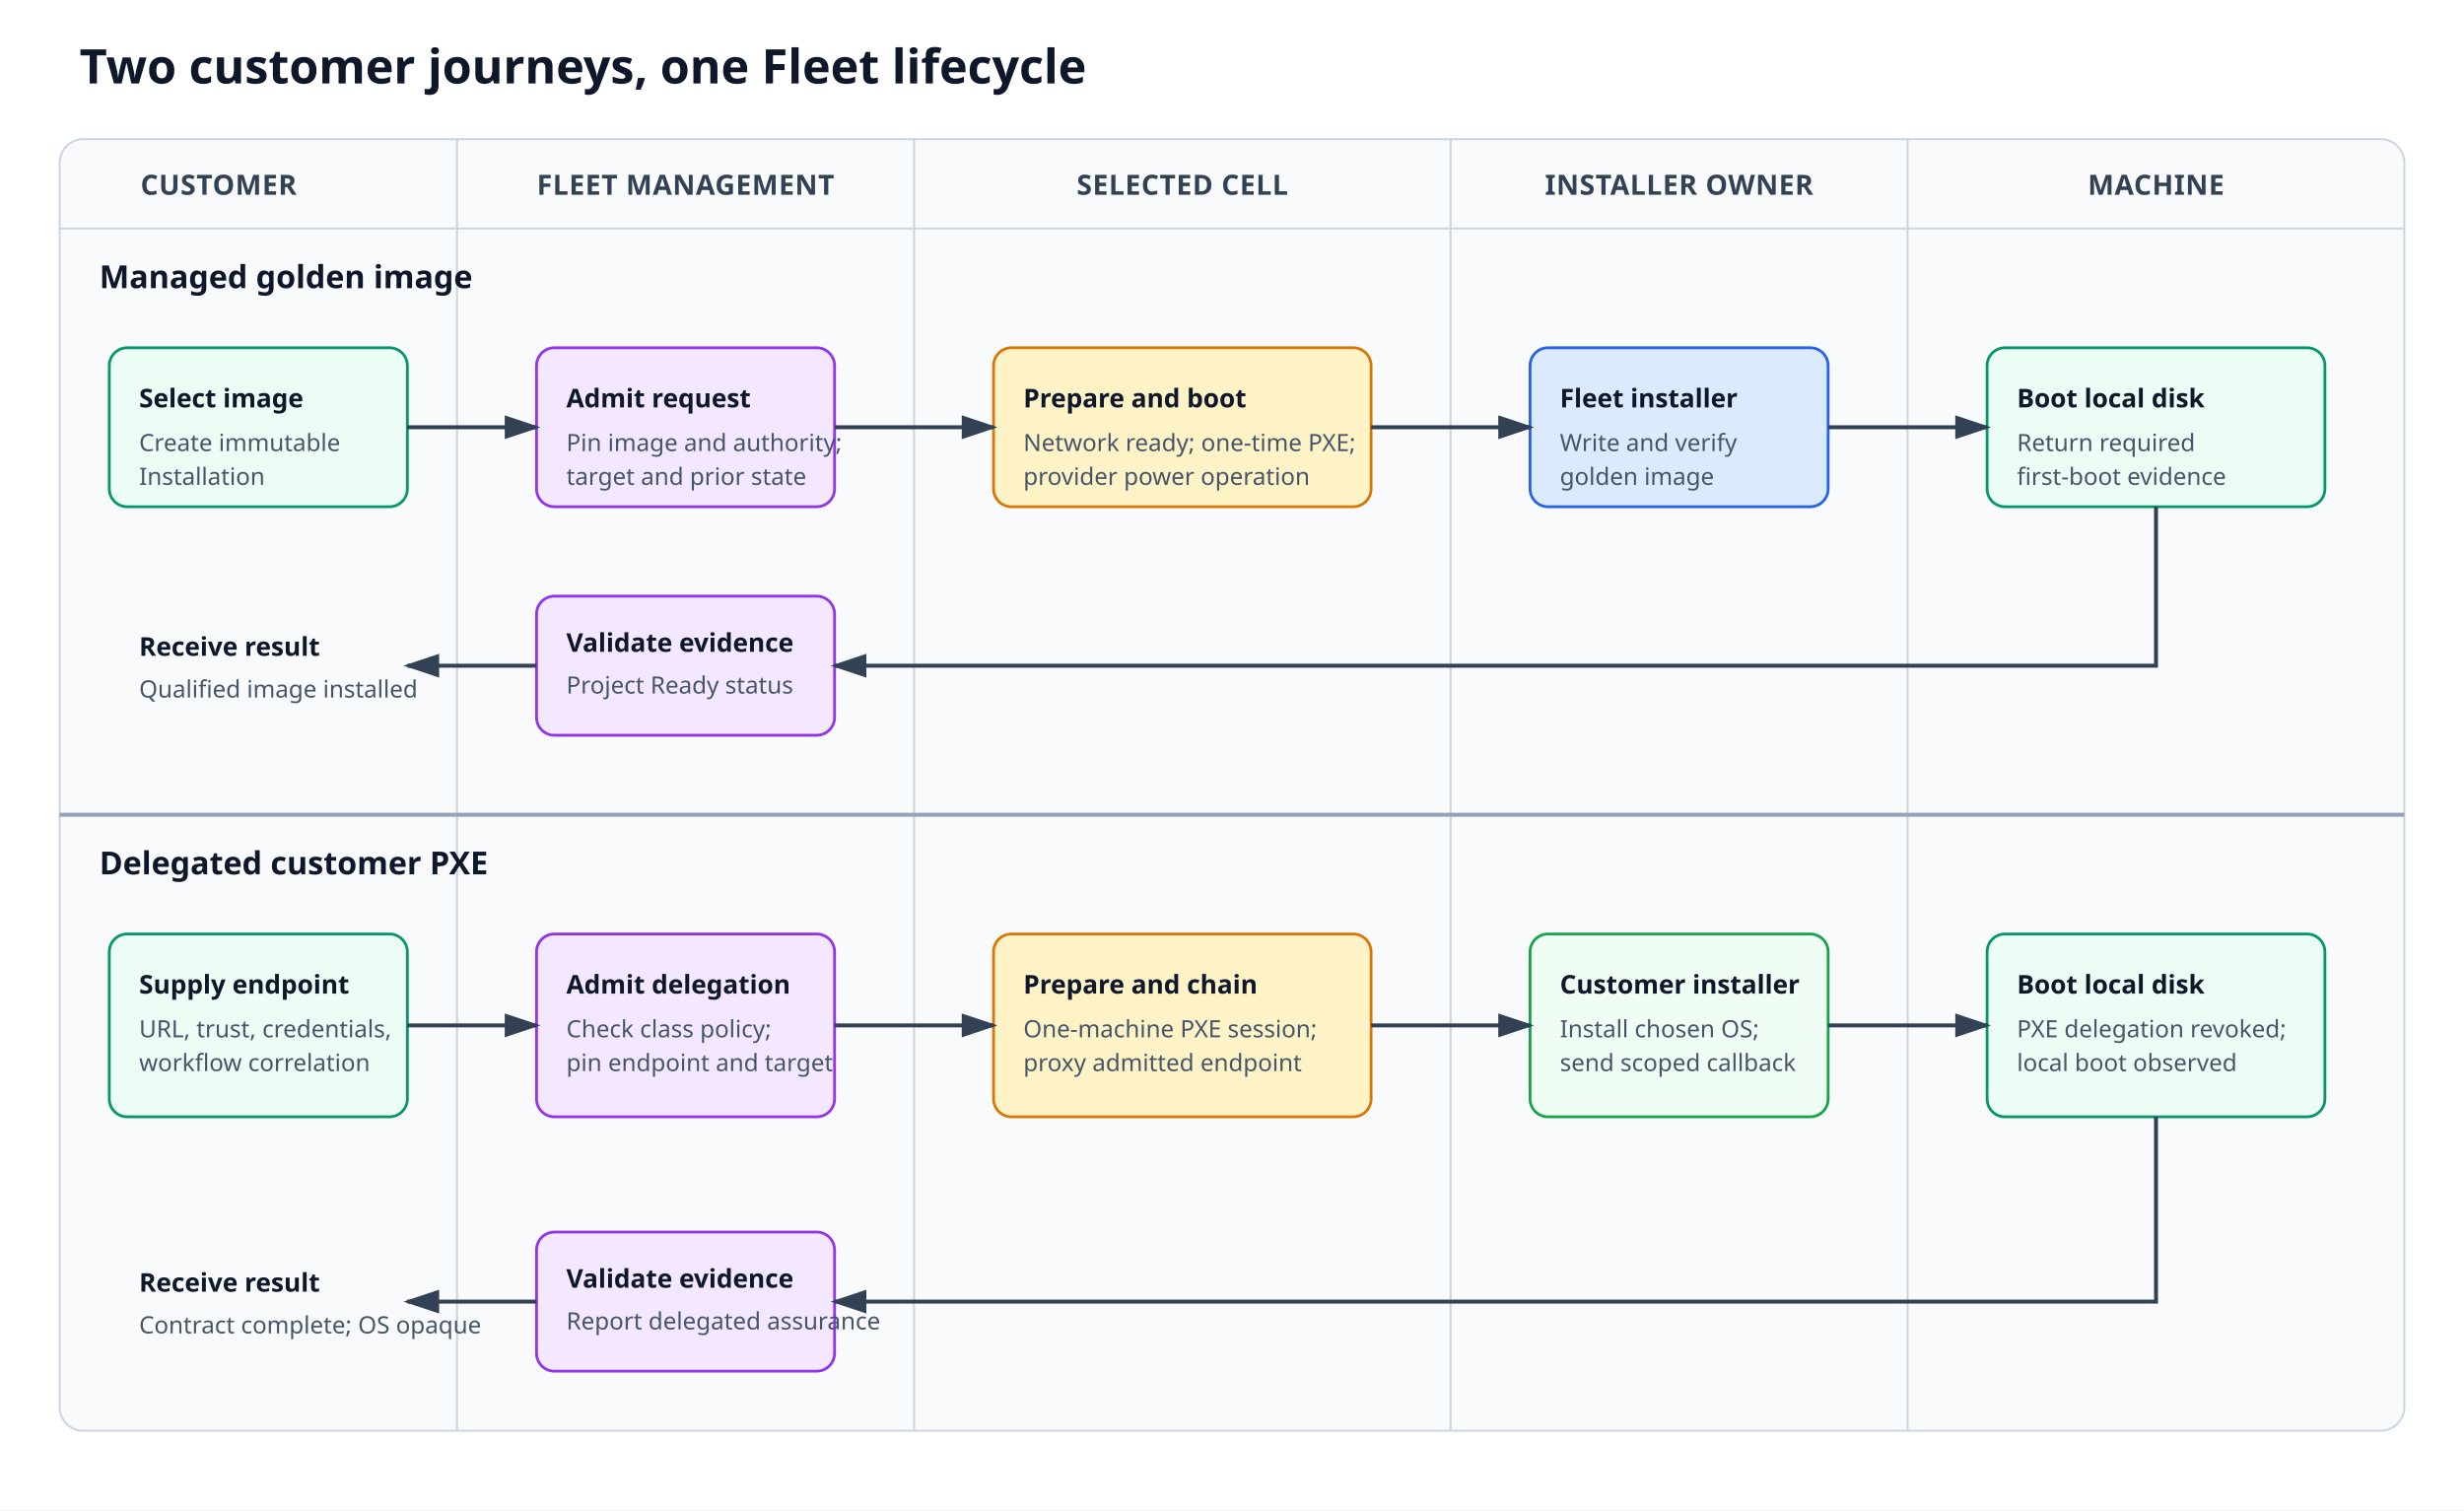
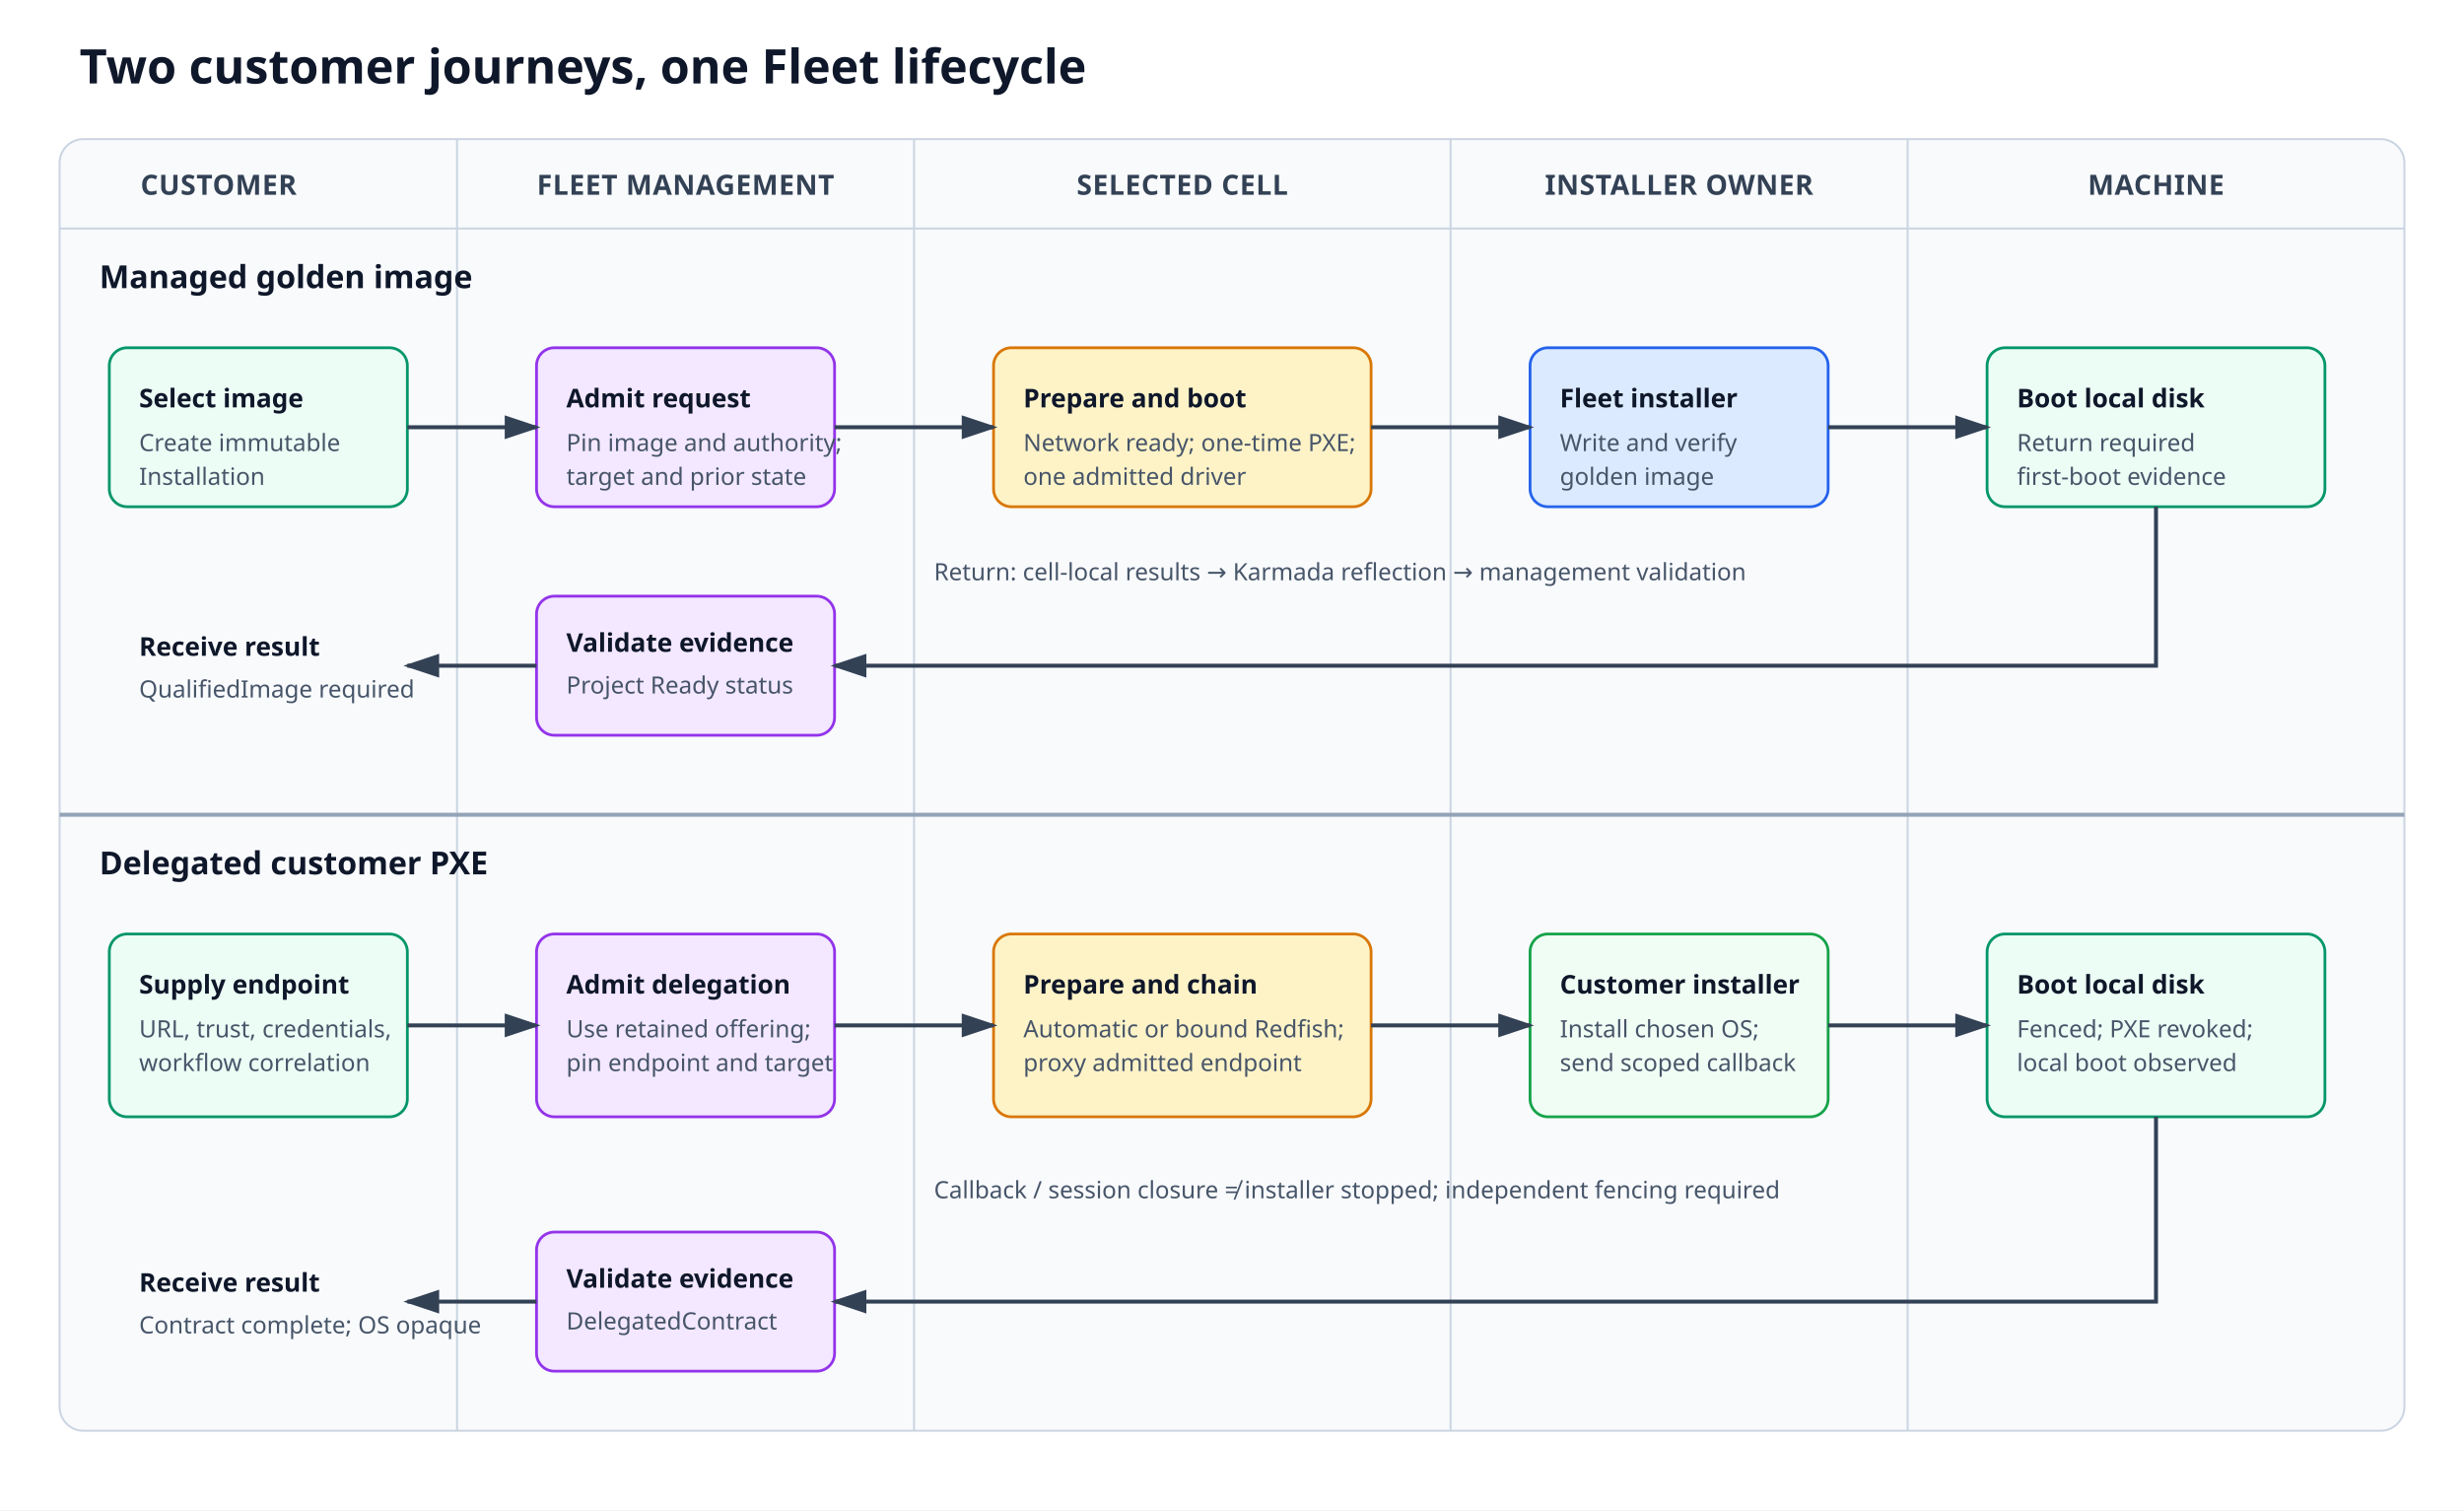
<svg xmlns="http://www.w3.org/2000/svg" width="1240" height="760" viewBox="0 0 1240 760" role="img" aria-labelledby="title desc">
  <defs>
    <marker id="arrow" markerWidth="10" markerHeight="10" refX="8" refY="3" orient="auto" markerUnits="strokeWidth">
      <path d="M0,0 L0,6 L9,3 z" fill="#334155" />
    </marker>
    <style>
      .title { font: 700 24px system-ui, sans-serif; fill: #0f172a; }
      .column { font: 700 14px system-ui, sans-serif; fill: #334155; letter-spacing: .3px; }
      .journey { font: 700 16px system-ui, sans-serif; fill: #0f172a; }
      .head { font: 700 13px system-ui, sans-serif; fill: #0f172a; }
      .body { font: 12px system-ui, sans-serif; fill: #475569; }
      .step { stroke-width: 1.4; rx: 9; }
      .arrow { stroke: #334155; stroke-width: 2; fill: none; marker-end: url(#arrow); }
    </style>
  </defs>
  <rect width="1240" height="760" fill="#ffffff" />
  <text x="40" y="42" class="title">Two customer journeys, one Fleet lifecycle</text>
  <rect x="30" y="70" width="1180" height="650" rx="12" fill="#f8fafc" stroke="#cbd5e1" />
  <line x1="230" y1="70" x2="230" y2="720" stroke="#cbd5e1" />
  <line x1="460" y1="70" x2="460" y2="720" stroke="#cbd5e1" />
  <line x1="730" y1="70" x2="730" y2="720" stroke="#cbd5e1" />
  <line x1="960" y1="70" x2="960" y2="720" stroke="#cbd5e1" />
  <line x1="30" y1="115" x2="1210" y2="115" stroke="#cbd5e1" />
  <line x1="30" y1="410" x2="1210" y2="410" stroke="#94a3b8" stroke-width="2" />
  <text x="110" y="98" text-anchor="middle" class="column">CUSTOMER</text>
  <text x="345" y="98" text-anchor="middle" class="column">FLEET MANAGEMENT</text>
  <text x="595" y="98" text-anchor="middle" class="column">SELECTED CELL</text>
  <text x="845" y="98" text-anchor="middle" class="column">INSTALLER OWNER</text>
  <text x="1085" y="98" text-anchor="middle" class="column">MACHINE</text>
  <text x="50" y="145" class="journey">Managed golden image</text>
  <rect x="55" y="175" width="150" height="80" class="step" fill="#ecfdf5" stroke="#059669" />
  <text x="70" y="205" class="head">Select image</text>
  <text x="70" y="227" class="body">Create immutable</text>
  <text x="70" y="244" class="body">Installation</text>
  <rect x="270" y="175" width="150" height="80" class="step" fill="#f3e8ff" stroke="#9333ea" />
  <text x="285" y="205" class="head">Admit request</text>
  <text x="285" y="227" class="body">Pin image and authority;</text>
  <text x="285" y="244" class="body">target and prior state</text>
  <rect x="500" y="175" width="190" height="80" class="step" fill="#fef3c7" stroke="#d97706" />
  <text x="515" y="205" class="head">Prepare and boot</text>
  <text x="515" y="227" class="body">Network ready; one-time PXE;</text>
-   <text x="515" y="244" class="body">provider power operation</text>
+   <text x="515" y="244" class="body">one admitted driver</text>
  <rect x="770" y="175" width="150" height="80" class="step" fill="#dbeafe" stroke="#2563eb" />
  <text x="785" y="205" class="head">Fleet installer</text>
  <text x="785" y="227" class="body">Write and verify</text>
  <text x="785" y="244" class="body">golden image</text>
  <rect x="1000" y="175" width="170" height="80" class="step" fill="#ecfdf5" stroke="#059669" />
  <text x="1015" y="205" class="head">Boot local disk</text>
  <text x="1015" y="227" class="body">Return required</text>
  <text x="1015" y="244" class="body">first-boot evidence</text>
  <path d="M205 215 H270" class="arrow" />
  <path d="M420 215 H500" class="arrow" />
  <path d="M690 215 H770" class="arrow" />
  <path d="M920 215 H1000" class="arrow" />
  <rect x="270" y="300" width="150" height="70" class="step" fill="#f3e8ff" stroke="#9333ea" />
  <text x="285" y="328" class="head">Validate evidence</text>
  <text x="285" y="349" class="body">Project Ready status</text>
  <path d="M1085 255 V335 H420" class="arrow" />
  <path d="M270 335 H205" class="arrow" />
  <text x="70" y="330" class="head">Receive result</text>
-   <text x="70" y="351" class="body">Qualified image installed</text>
+   <text x="70" y="351" class="body">QualifiedImage required</text>
  <text x="50" y="440" class="journey">Delegated customer PXE</text>
  <rect x="55" y="470" width="150" height="92" class="step" fill="#ecfdf5" stroke="#059669" />
  <text x="70" y="500" class="head">Supply endpoint</text>
  <text x="70" y="522" class="body">URL, trust, credentials,</text>
  <text x="70" y="539" class="body">workflow correlation</text>
  <rect x="270" y="470" width="150" height="92" class="step" fill="#f3e8ff" stroke="#9333ea" />
  <text x="285" y="500" class="head">Admit delegation</text>
-   <text x="285" y="522" class="body">Check class policy;</text>
+   <text x="285" y="522" class="body">Use retained offering;</text>
  <text x="285" y="539" class="body">pin endpoint and target</text>
  <rect x="500" y="470" width="190" height="92" class="step" fill="#fef3c7" stroke="#d97706" />
  <text x="515" y="500" class="head">Prepare and chain</text>
-   <text x="515" y="522" class="body">One-machine PXE session;</text>
+   <text x="515" y="522" class="body">Automatic or bound Redfish;</text>
  <text x="515" y="539" class="body">proxy admitted endpoint</text>
  <rect x="770" y="470" width="150" height="92" class="step" fill="#f0fdf4" stroke="#16a34a" />
  <text x="785" y="500" class="head">Customer installer</text>
  <text x="785" y="522" class="body">Install chosen OS;</text>
  <text x="785" y="539" class="body">send scoped callback</text>
  <rect x="1000" y="470" width="170" height="92" class="step" fill="#ecfdf5" stroke="#059669" />
  <text x="1015" y="500" class="head">Boot local disk</text>
-   <text x="1015" y="522" class="body">PXE delegation revoked;</text>
+   <text x="1015" y="522" class="body">Fenced; PXE revoked;</text>
  <text x="1015" y="539" class="body">local boot observed</text>
  <path d="M205 516 H270" class="arrow" />
  <path d="M420 516 H500" class="arrow" />
  <path d="M690 516 H770" class="arrow" />
  <path d="M920 516 H1000" class="arrow" />
  <rect x="270" y="620" width="150" height="70" class="step" fill="#f3e8ff" stroke="#9333ea" />
  <text x="285" y="648" class="head">Validate evidence</text>
-   <text x="285" y="669" class="body">Report delegated assurance</text>
+   <text x="285" y="669" class="body">DelegatedContract</text>
  <path d="M1085 562 V655 H420" class="arrow" />
  <path d="M270 655 H205" class="arrow" />
  <text x="70" y="650" class="head">Receive result</text>
  <text x="70" y="671" class="body">Contract complete; OS opaque</text>
+   <text x="470" y="292" class="body">Return: cell-local results → Karmada reflection → management validation</text>
+   <text x="470" y="603" class="body">Callback / session closure ≠ installer stopped; independent fencing required</text>
</svg>
